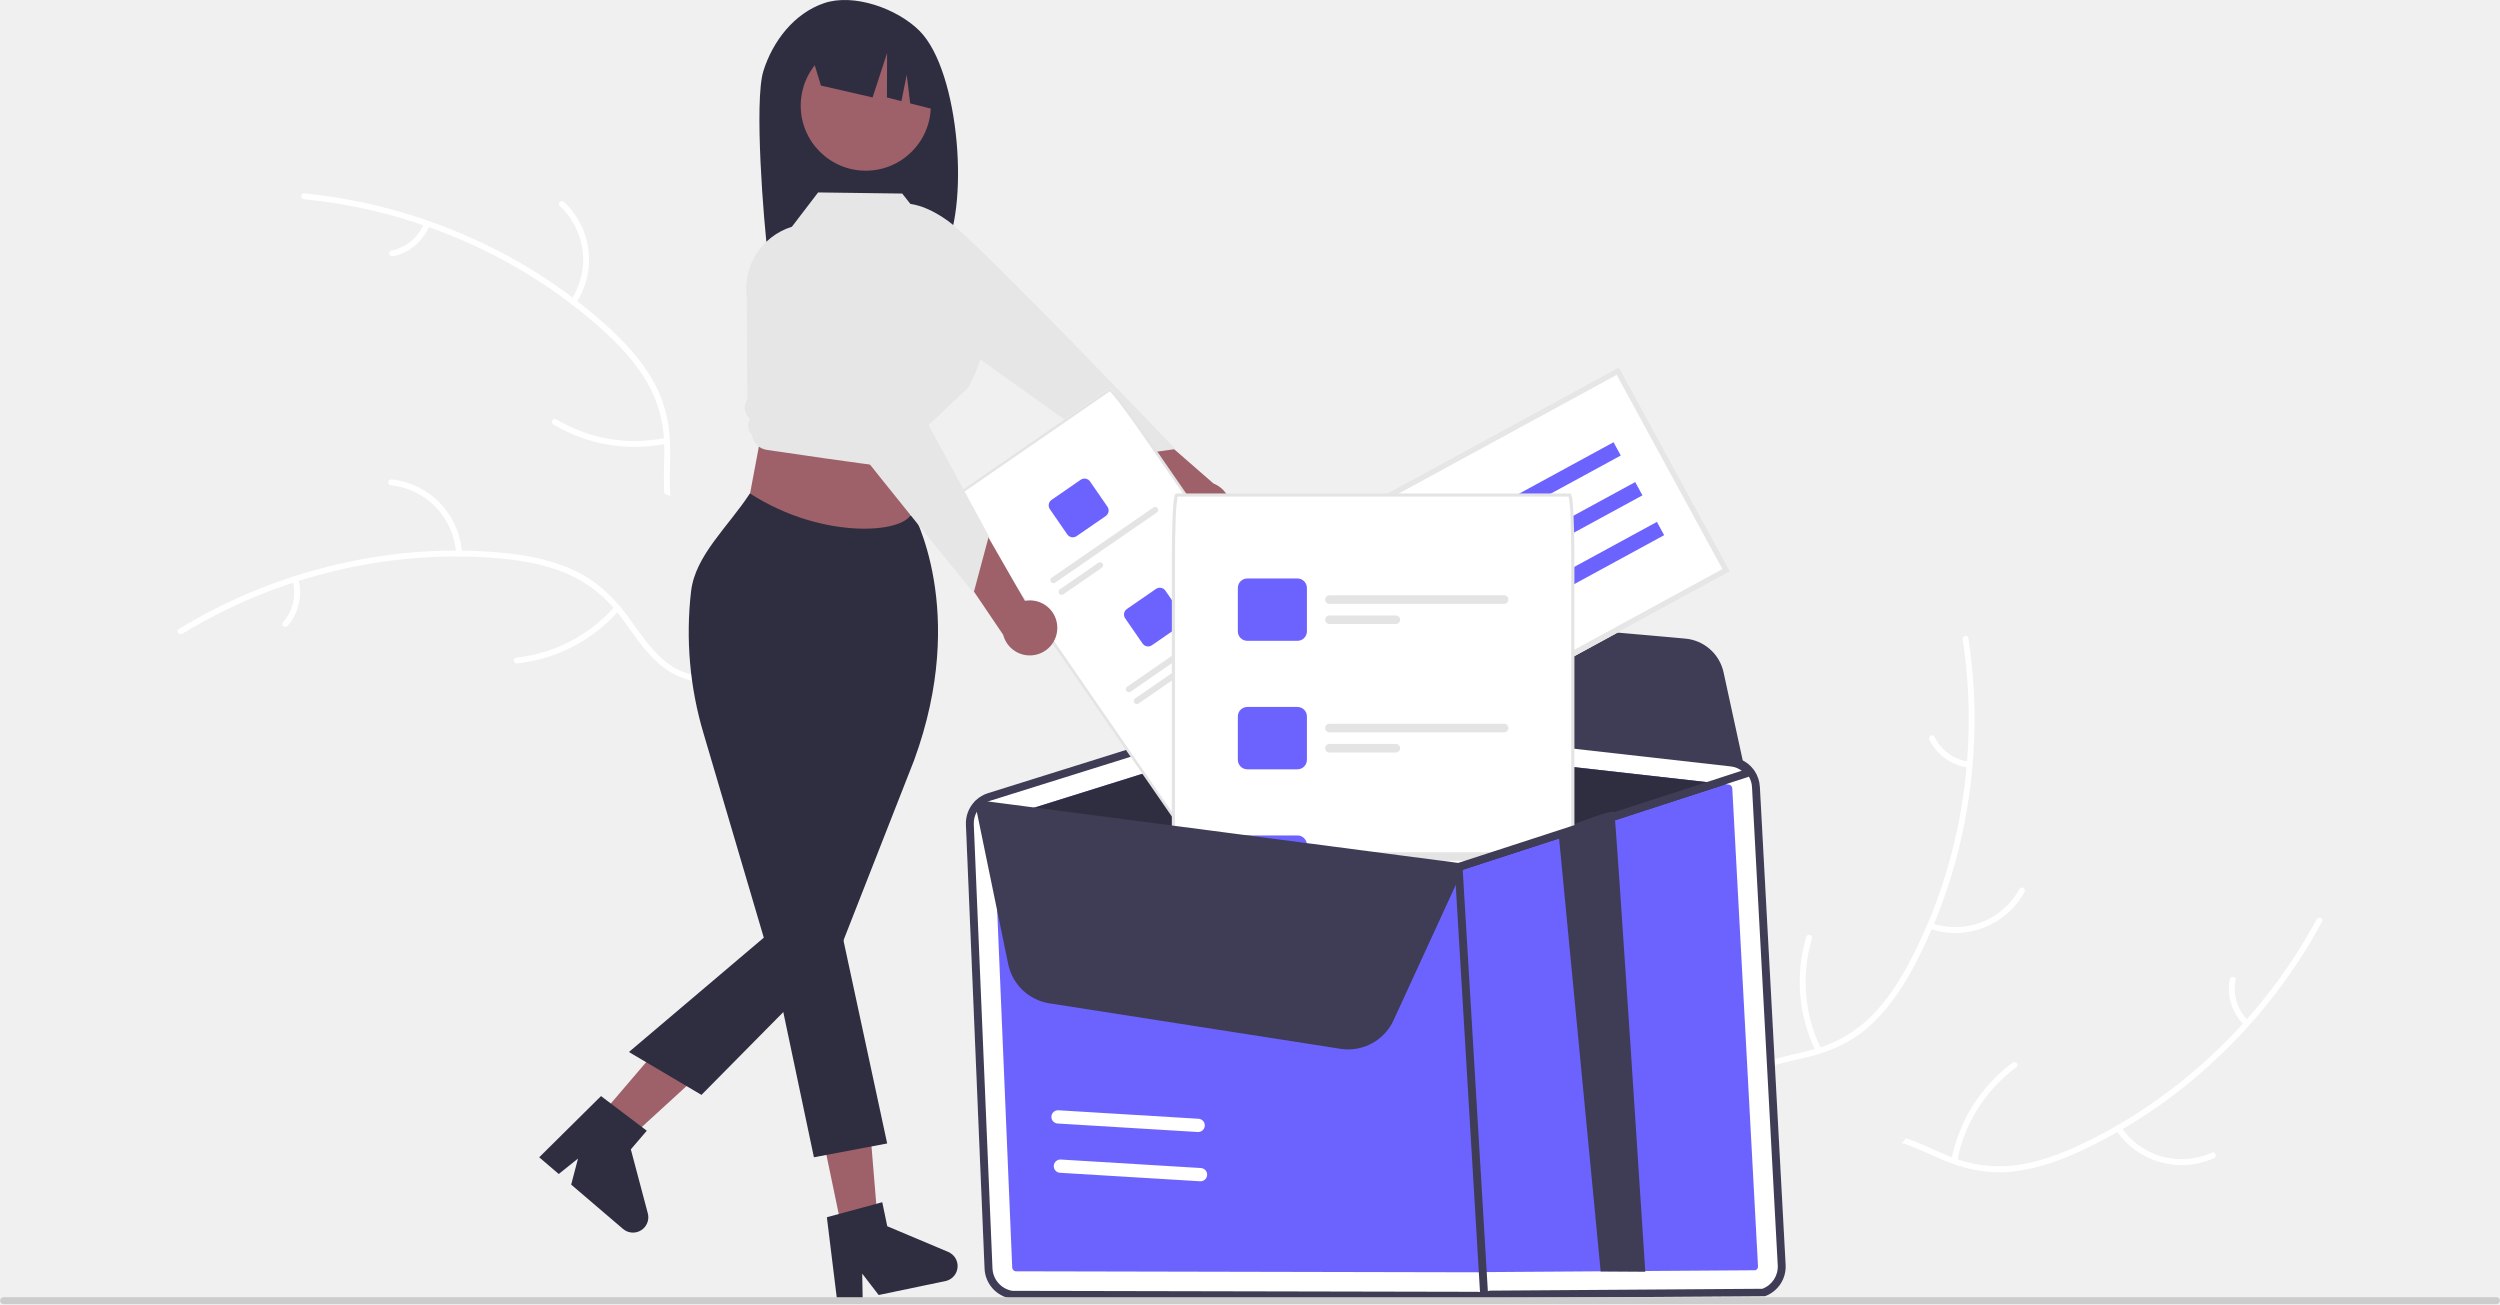
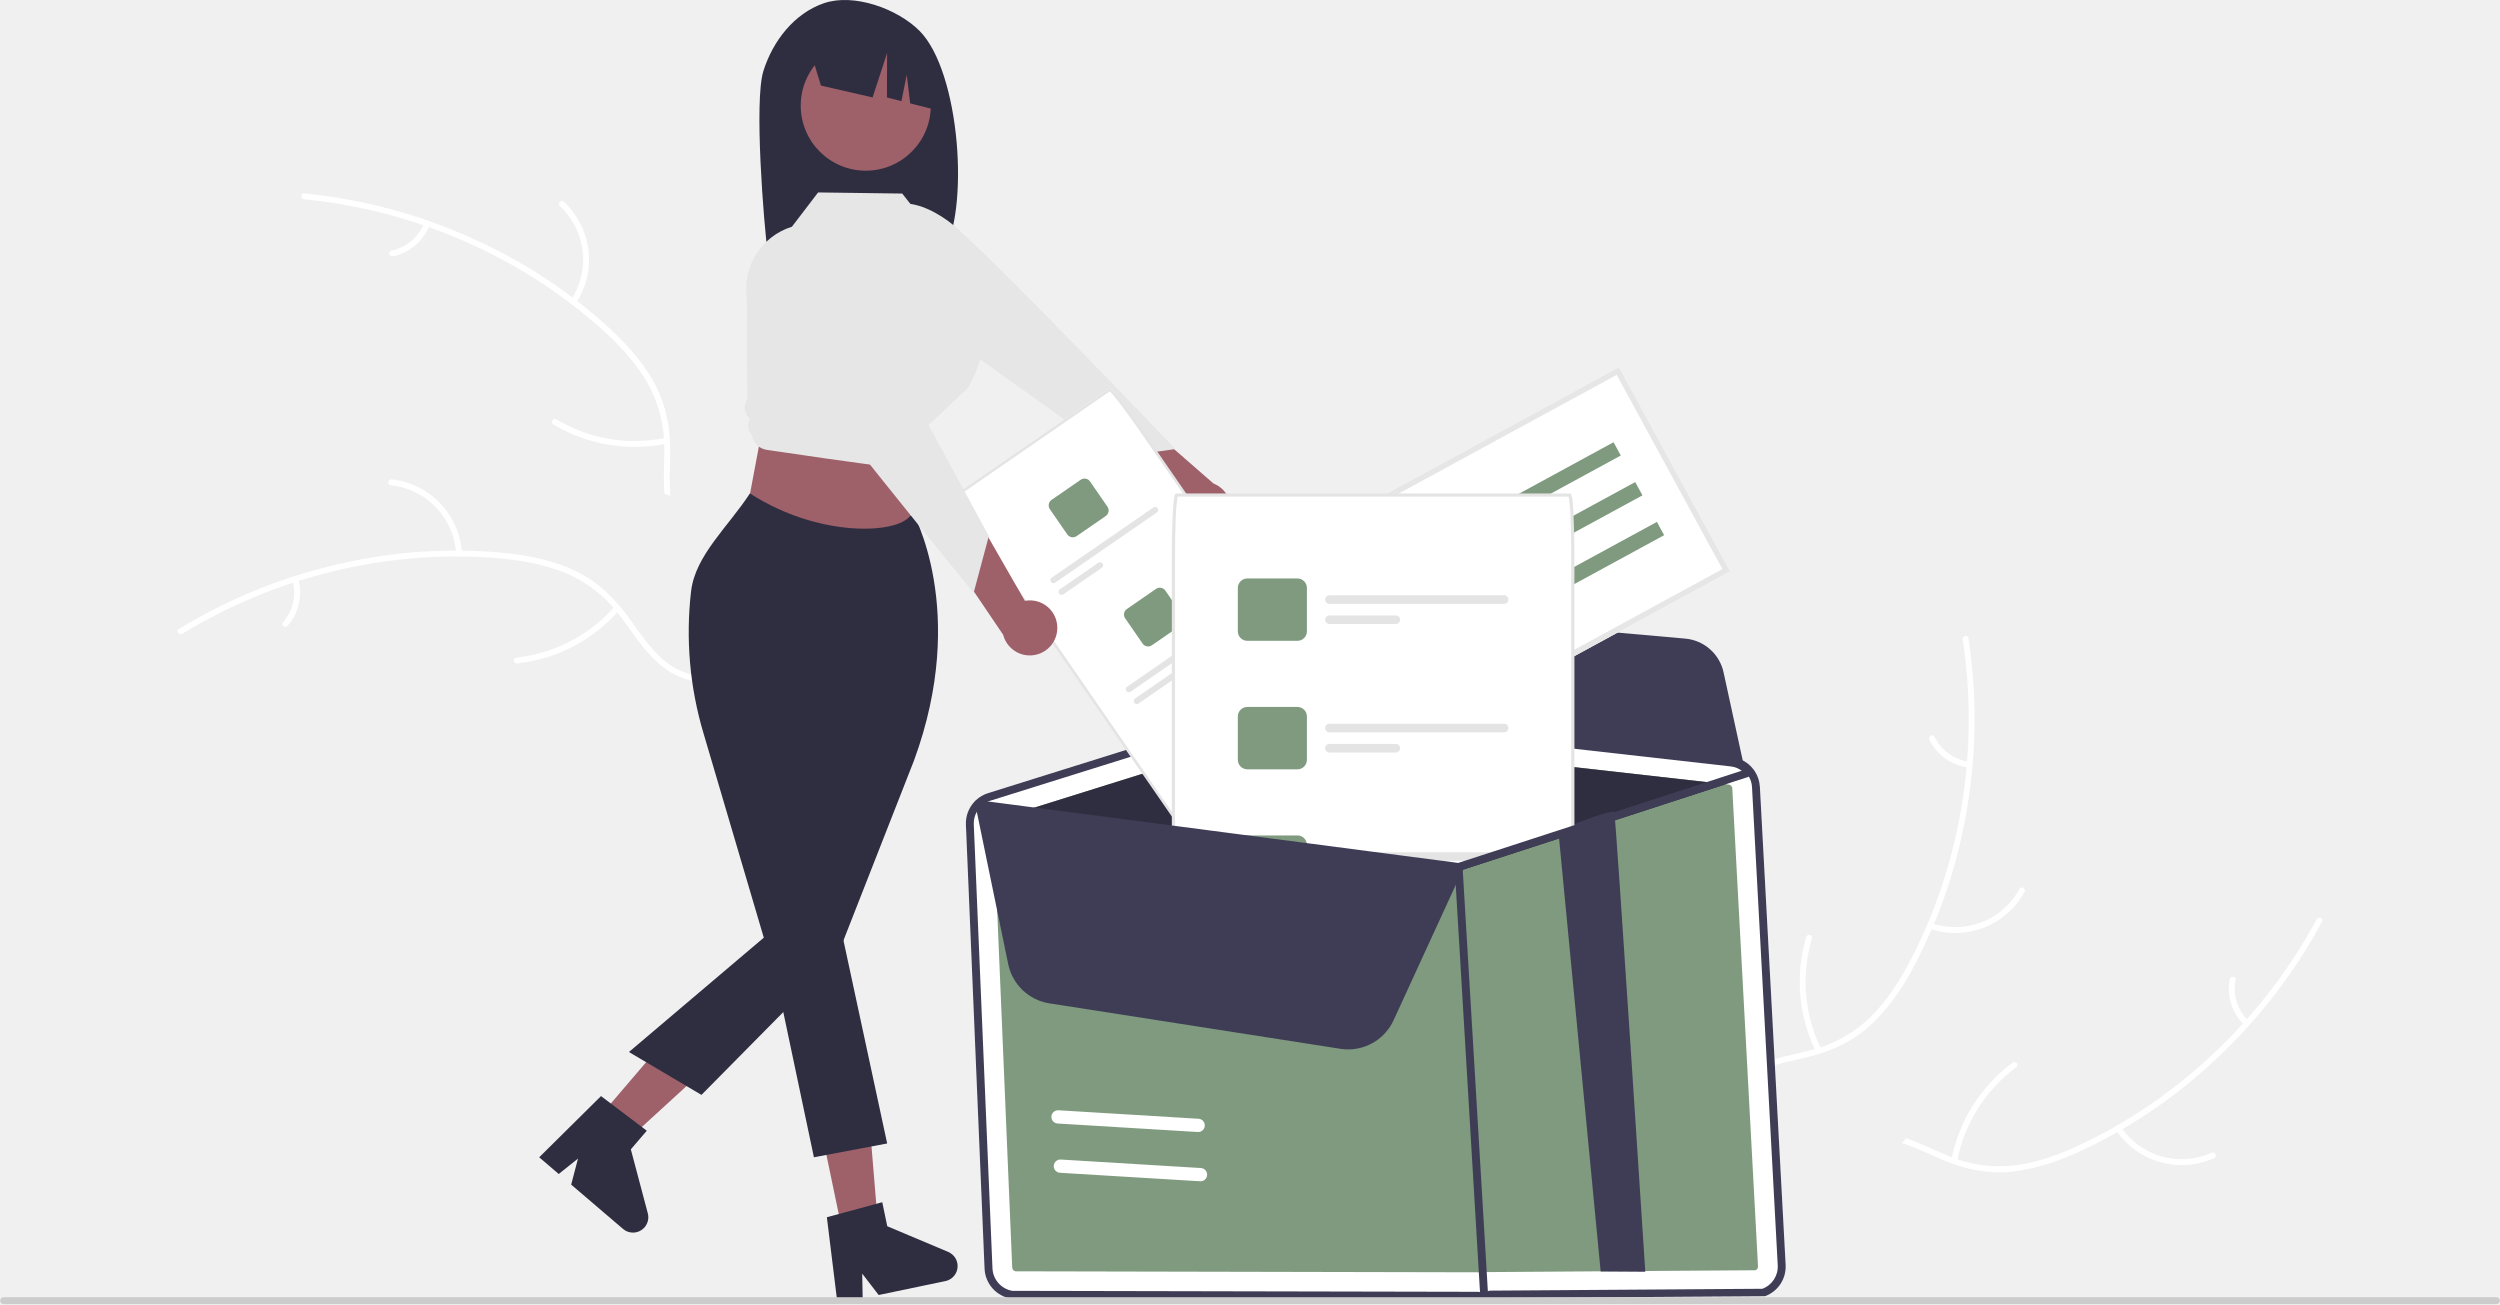
<svg xmlns="http://www.w3.org/2000/svg" data-name="Layer 1" width="861.675" height="449.488" viewBox="0 0 861.675 449.488">
  <path d="M432.279,249.731c3.253-10.366,10.649-19.873,20.878-23.377,10.23-3.504,25.208,1.834,32.899,9.498,14.067,14.02,17.5,62.182,7.835,77.402-1.922-.102-8.556-.177-10.501-.25l-2.752-9.173v9.083c-15.186-.469-30.997-.175-46.815.128C432.404,302.267,429.026,260.097,432.279,249.731Z" transform="translate(-169.1623 -225.2558)" fill="#2f2e41" />
  <path d="M582.616,410.112a9.429,9.429,0,0,1-7.73-12.219L548.082,377.786l16.391-5.876,22.941,19.995a9.48,9.48,0,0,1-4.798,18.207Z" transform="translate(-169.1623 -225.2558)" fill="#9e616a" />
  <path d="M476.136,304.718l2.564-9.073s6.395-2.085,17.308,5.83,78.277,78.564,78.277,78.564l-20.055,2.804L492.935,339.055Z" transform="translate(-169.1623 -225.2558)" fill="#e6e6e6" />
  <path d="M895.801,651.267c41.024-20.948,73.685-62.951,72.785-109.005a212.23,212.23,0,0,1-136.96,49.734c-19.318-.11-40.793-2.245-55.807,9.913-9.342,7.564-14.239,19.547-15.689,31.479-1.449,11.933.177,24.001,1.802,35.912l-1.008,2.826C806.878,675.28,854.777,672.216,895.801,651.267Z" transform="translate(-169.1623 -225.2558)" fill="#f0f0f0" />
  <path d="M967.625,542.151c-17.87,33.225-46.469,60.957-80.563,77.24-7.371,3.52-15.155,6.45-23.293,7.515a44.804,44.804,0,0,1-23.337-3.379c-6.901-2.837-13.632-6.538-21.103-7.648-7.875-1.17-15.402,1.409-21.508,6.386-7.47,6.089-12.307,14.499-16.751,22.887-4.935,9.314-9.912,19.066-18.628,25.429-1.056.771.202,2.364,1.256,1.595,15.164-11.07,18.815-31.02,31.231-44.411,5.793-6.248,13.505-10.789,22.271-10.088,7.665.613,14.61,4.424,21.572,7.357,7.311,3.079,14.725,4.784,22.695,4.154,8.153-.644,16.068-3.275,23.496-6.592a175.99,175.99,0,0,0,45.881-30.339,184.617,184.617,0,0,0,38.67-49.364c.617-1.148-1.277-1.883-1.89-.743Z" transform="translate(-169.1623 -225.2558)" fill="#fff" />
  <path d="M898.424,614.682a27.216,27.216,0,0,0,33.869,9.739c1.189-.542.403-2.414-.788-1.872a25.201,25.201,0,0,1-31.487-9.124c-.718-1.091-2.308.171-1.595,1.256Z" transform="translate(-169.1623 -225.2558)" fill="#fff" />
  <path d="M843.742,625.425A52.456,52.456,0,0,1,864.141,593.094c1.053-.775-.204-2.368-1.256-1.595a54.562,54.562,0,0,0-21.158,33.687c-.243,1.286,1.774,1.518,2.016.239Z" transform="translate(-169.1623 -225.2558)" fill="#fff" />
  <path d="M944.005,577.014a15.405,15.405,0,0,1-4.287-13.975c.26-1.282-1.758-1.513-2.016-.239a17.263,17.263,0,0,0,4.709,15.471,1.049,1.049,0,0,0,1.426.169,1.02,1.02,0,0,0,.169-1.426Z" transform="translate(-169.1623 -225.2558)" fill="#fff" />
  <path d="M846.481,445.236c-.185.796-.37,1.592-.57,2.395a202.881,202.881,0,0,1-10.18,31.296c-.315.789-.646,1.584-.983,2.362a213.882,213.882,0,0,1-43.907,65.367,207.705,207.705,0,0,1-23.784,20.743c-11.66,8.702-24.995,17.209-32.868,28.91a35.631,35.631,0,0,0-2.273,3.779l25.638,70.588c.139.131.262.269.401.401l.895,2.865c.458-.295.927-.61,1.385-.904.266-.17.527-.355.794-.525.176-.118.351-.237.517-.334.059-.039.117-.079.16-.112.165-.097.309-.204.458-.295q3.938-2.633,7.853-5.331c.016-.006.016-.006.027-.027,19.851-13.755,38.728-29.288,54.647-47.193.479-.539.974-1.083,1.441-1.654a198.198,198.198,0,0,0,19.304-25.952,175.22,175.22,0,0,0,8.562-15.524,145.704,145.704,0,0,0,13.224-43.595c4.171-30.172-1.353-61.343-19.346-85.434C847.413,446.448,846.957,445.847,846.481,445.236Z" transform="translate(-169.1623 -225.2558)" fill="#f0f0f0" />
  <path d="M845.642,445.721c5.736,37.287-.403,76.649-17.821,110.176-3.766,7.249-8.217,14.274-14.074,20.024a44.804,44.804,0,0,1-20.668,11.352c-7.218,1.89-14.821,2.987-21.454,6.599-6.992,3.807-11.449,10.398-13.328,18.048-2.299,9.359-1.097,18.986.405,28.36,1.668,10.408,3.565,21.191.437,31.519-.379,1.251,1.585,1.766,1.963.517,5.442-17.969-3.653-36.096-1.802-54.263.864-8.477,4.287-16.745,11.709-21.463,6.49-4.125,14.328-5.264,21.654-7.114,7.692-1.943,14.637-5.046,20.622-10.347,6.122-5.423,10.857-12.289,14.792-19.41A175.99,175.99,0,0,0,846.443,507.872a184.617,184.617,0,0,0,1.155-62.696c-.198-1.288-2.153-.735-1.956.545Z" transform="translate(-169.1623 -225.2558)" fill="#fff" />
  <path d="M834.058,545.297a27.216,27.216,0,0,0,32.906-12.615c.623-1.148-1.132-2.17-1.756-1.02a25.201,25.201,0,0,1-30.634,11.672c-1.23-.439-1.74,1.527-.517,1.963Z" transform="translate(-169.1623 -225.2558)" fill="#fff" />
  <path d="M796.866,586.797a52.456,52.456,0,0,1-3.178-38.096c.375-1.253-1.589-1.768-1.963-.517a54.562,54.562,0,0,0,3.388,39.636c.58,1.173,2.331.144,1.754-1.023Z" transform="translate(-169.1623 -225.2558)" fill="#fff" />
  <path d="M847.773,487.778a15.405,15.405,0,0,1-11.837-8.577c-.565-1.18-2.315-.15-1.754,1.023a17.263,17.263,0,0,0,13.074,9.517,1.049,1.049,0,0,0,1.24-.723,1.02,1.02,0,0,0-.723-1.24Z" transform="translate(-169.1623 -225.2558)" fill="#fff" />
  <path d="M402.382,318.158c-35.142-29.78-86.489-43.728-128.637-25.145a212.231,212.231,0,0,1,98.682,107.207c7.344,17.868,13.652,38.506,30.657,47.674,10.581,5.705,23.525,5.605,35.094,2.343,11.57-3.262,22.078-9.415,32.442-15.505l2.997-.159C458.813,390.954,437.524,347.938,402.382,318.158Z" transform="translate(-169.1623 -225.2558)" fill="#f0f0f0" />
  <path d="M274.012,293.941c37.546,3.682,74.158,19.383,102.324,44.566,6.089,5.445,11.793,11.498,15.913,18.597a44.804,44.804,0,0,1,5.877,22.836c.042,7.462-.778,15.099,1.077,22.42,1.956,7.717,7.237,13.669,14.182,17.384,8.498,4.546,18.122,5.768,27.576,6.635,10.496.963,21.414,1.797,30.645,7.387,1.118.677,2.104-1.098.987-1.774-16.06-9.725-35.875-5.405-53.017-11.7-7.999-2.937-15.161-8.303-17.892-16.662-2.389-7.309-1.549-15.186-1.527-22.741.023-7.933-1.261-15.431-4.914-22.543-3.737-7.275-9.215-13.564-15.139-19.14a175.99,175.99,0,0,0-45.68-30.642,184.617,184.617,0,0,0-60.455-16.655c-1.297-.127-1.246,1.904.043,2.03Z" transform="translate(-169.1623 -225.2558)" fill="#fff" />
  <path d="M367.613,329.839a27.216,27.216,0,0,0-4.068-35.006c-.958-.888-2.383.559-1.424,1.448a25.201,25.201,0,0,1,3.718,32.571c-.73,1.083,1.048,2.064,1.774.987Z" transform="translate(-169.1623 -225.2558)" fill="#fff" />
  <path d="M398.602,376.154a52.456,52.456,0,0,1-37.696-6.361c-1.121-.673-2.107,1.102-.987,1.774A54.562,54.562,0,0,0,399.158,378.107c1.281-.271.717-2.222-.556-1.952Z" transform="translate(-169.1623 -225.2558)" fill="#fff" />
  <path d="M315.286,302.299a15.405,15.405,0,0,1-11.243,9.343c-1.283.255-.719,2.206.556,1.952a17.263,17.263,0,0,0,12.46-10.308,1.049,1.049,0,0,0-.393-1.381,1.02,1.02,0,0,0-1.381.393Z" transform="translate(-169.1623 -225.2558)" fill="#fff" />
  <path d="M231.281,443.081c.806-.136,1.612-.273,2.43-.397a202.88,202.88,0,0,1,32.802-2.67c.85-.014,1.711-.014,2.559-.003a213.882,213.882,0,0,1,77.24,15.319,207.705,207.705,0,0,1,28.308,13.951c12.524,7.405,25.513,16.43,39.344,19.185a35.632,35.632,0,0,0,4.363.641l55.251-50.865c.068-.179.147-.345.215-.524l2.299-1.93c-.448-.309-.92-.62-1.368-.929-.259-.18-.531-.35-.79-.53-.177-.117-.354-.233-.507-.348-.059-.039-.118-.078-.165-.104-.153-.115-.307-.206-.448-.309q-3.948-2.619-7.946-5.191c-.012-.013-.012-.013-.036-.014-20.344-13.015-41.952-24.446-64.609-32.234-.682-.234-1.374-.481-2.081-.692a198.199,198.199,0,0,0-31.387-7.809,175.215,175.215,0,0,0-17.625-1.917,145.704,145.704,0,0,0-45.323,4.602c-29.449,7.781-56.081,24.893-71.376,50.781C232.039,441.754,231.66,442.405,231.281,443.081Z" transform="translate(-169.1623 -225.2558)" fill="#f0f0f0" />
  <path d="M232.05,443.668c32.195-19.665,70.881-29.172,108.532-26.022,8.14.681,16.338,2.08,23.902,5.268a44.804,44.804,0,0,1,18.441,14.695c4.526,5.932,8.469,12.524,14.358,17.253,6.208,4.984,14.008,6.556,21.79,5.342,9.522-1.486,17.942-6.306,26.013-11.305,8.961-5.55,18.18-11.457,28.916-12.552,1.301-.133,1.019-2.143-.28-2.011-18.678,1.904-31.899,17.284-49.375,22.578-8.155,2.47-17.104,2.498-24.318-2.531-6.308-4.398-10.38-11.192-14.911-17.238-4.758-6.348-10.297-11.561-17.496-15.04-7.364-3.559-15.524-5.281-23.611-6.168a175.99,175.99,0,0,0-54.921,3.037,184.617,184.617,0,0,0-58.297,23.1c-1.112.679.152,2.27,1.257,1.595Z" transform="translate(-169.1623 -225.2558)" fill="#fff" />
  <path d="M328.398,415.976a27.216,27.216,0,0,0-24.324-25.501c-1.3-.132-1.566,1.881-.265,2.013a25.201,25.201,0,0,1,22.578,23.768c.069,1.305,2.079,1.017,2.011-.28Z" transform="translate(-169.1623 -225.2558)" fill="#fff" />
  <path d="M381.027,434.298a52.456,52.456,0,0,1-33.928,17.617c-1.3.137-1.019,2.148.28,2.011a54.562,54.562,0,0,0,35.267-18.403c.859-.987-.765-2.206-1.62-1.224Z" transform="translate(-169.1623 -225.2558)" fill="#fff" />
  <path d="M270.037,425.49a15.405,15.405,0,0,1-3.352,14.229c-.871.976.754,2.194,1.62,1.224a17.263,17.263,0,0,0,3.743-15.732,1.049,1.049,0,0,0-1.145-.865,1.02,1.02,0,0,0-.865,1.145Z" transform="translate(-169.1623 -225.2558)" fill="#fff" />
  <path d="M775.743,496.404a10.869,10.869,0,0,0-9.65-10.186L609.032,468.497a10.868,10.868,0,0,0-4.478.426l-36.03,11.281L547.852,486.682l-38.151,11.942a10.903,10.903,0,0,0-7.62,10.948l6.44,153.075a10.95,10.95,0,0,0,9.151,10.202l160.365.35a10.585,10.585,0,0,0,2.279.121,10.874,10.874,0,0,0,3.248-.664l93.974-.649a10.85,10.85,0,0,0,7.08-10.848Z" transform="translate(-169.1623 -225.2558)" fill="#fff" />
-   <path d="M519.185,663.436l160.364.347a1.367,1.367,0,0,0,.698-.065l93.961-.645a1.346,1.346,0,0,0,.887-1.359l-8.864-164.759a1.379,1.379,0,0,0-1.204-1.273l-1.057-.124L607.962,477.973a1.033,1.033,0,0,0-.215-.006,1.352,1.352,0,0,0-.347.055l-87.877,27.52-6.975,2.178a1.376,1.376,0,0,0-.948,1.366l6.442,153.07A1.367,1.367,0,0,0,519.185,663.436Z" transform="translate(-169.1623 -225.2558)" fill="#6c63ff" />
+   <path d="M519.185,663.436l160.364.347a1.367,1.367,0,0,0,.698-.065l93.961-.645a1.346,1.346,0,0,0,.887-1.359l-8.864-164.759a1.379,1.379,0,0,0-1.204-1.273l-1.057-.124L607.962,477.973a1.033,1.033,0,0,0-.215-.006,1.352,1.352,0,0,0-.347.055l-87.877,27.52-6.975,2.178a1.376,1.376,0,0,0-.948,1.366l6.442,153.07A1.367,1.367,0,0,0,519.185,663.436Z" transform="translate(-169.1623 -225.2558)" fill="#7f9a7f" />
  <path d="M519.522,505.541l87.877-27.52a1.352,1.352,0,0,1,.347-.055,1.033,1.033,0,0,1,.215.006l156.01,17.585-37.573,12.227-14.063,4.568-40.014,13.012a2.957,2.957,0,0,1-.36.072c-.077-.006-.155-.013-.247-.018Z" transform="translate(-169.1623 -225.2558)" fill="#2f2e41" />
  <path d="M517.671,672.857l160.364.347a10.243,10.243,0,0,0,2.282.107,11.007,11.007,0,0,0,3.254-.648l93.961-.645a10.872,10.872,0,0,0,7.086-10.856l-8.879-164.757a10.956,10.956,0,0,0-1.799-5.408c-.147-.213-.294-.426-.455-.623a10.652,10.652,0,0,0-4.228-3.305,10.877,10.877,0,0,0-3.165-.85l-.187-.025L609.04,468.494a13.646,13.646,0,0,0-1.924-.056,10.797,10.797,0,0,0-2.566.493l-36.026,11.268-20.668,6.49-38.158,11.941a10.806,10.806,0,0,0-4.184,2.442,2.025,2.025,0,0,0-.263.245,1.816,1.816,0,0,0-.163.187,10.892,10.892,0,0,0-3.005,8.058l6.429,153.087A10.962,10.962,0,0,0,517.671,672.857ZM504.799,509.434a8.075,8.075,0,0,1,1.048-4.383,7.088,7.088,0,0,1,.799-1.196,8.102,8.102,0,0,1,3.121-2.351,6.182,6.182,0,0,1,.736-.268l64.247-20.109,30.618-9.606c.207-.07.402-.107.595-.16a7.628,7.628,0,0,1,1.435-.195,6.315,6.315,0,0,1,1.323.033l157.054,17.726c.125.016.234.035.359.051a7.951,7.951,0,0,1,3.911,1.746,8.014,8.014,0,0,1,2.982,5.824L781.892,661.32a8.151,8.151,0,0,1-5.296,8.136l-93.977.647a8.249,8.249,0,0,1-4.157.399l-160.363-.331a8.232,8.232,0,0,1-6.857-7.651Z" transform="translate(-169.1623 -225.2558)" fill="#3f3d56" />
  <path d="M680.804,673.613a1.362,1.362,0,0,1-1.428-1.279l-8.838-148.185a1.362,1.362,0,0,1,1.278-1.44l.012-.001a1.362,1.362,0,0,1,1.428,1.279l8.838,148.185a1.362,1.362,0,0,1-1.278,1.44Z" transform="translate(-169.1623 -225.2558)" fill="#3f3d56" />
  <path d="M736.246,663.59l-15.386-.104L706.26,511.463s18.482-7.559,19.292-6.273C726.045,505.956,736.189,662.647,736.246,663.59Z" transform="translate(-169.1623 -225.2558)" fill="#3f3d56" />
  <path d="M770.843,492.019l-1.11-.909a7.614,7.614,0,0,0-4.008-1.688L608.672,471.696a7.916,7.916,0,0,0-2.593.144l-.588.146-.119-2.35,26.046-28.812a14.989,14.989,0,0,1,12.383-4.857L749.973,445.359a14.854,14.854,0,0,1,13.265,11.69Z" transform="translate(-169.1623 -225.2558)" fill="#3f3d56" />
  <path d="M533.464,607.959a2.305,2.305,0,0,1,.507-.025l48.337,2.93a2.286,2.286,0,0,1-.276,4.563l-48.337-2.93a2.286,2.286,0,0,1-.231-4.538Z" transform="translate(-169.1623 -225.2558)" fill="#fff" />
  <path d="M534.274,624.939a2.305,2.305,0,0,1,.507-.025l48.337,2.93a2.286,2.286,0,0,1-.276,4.563l-48.337-2.93a2.286,2.286,0,0,1-.231-4.538Z" transform="translate(-169.1623 -225.2558)" fill="#fff" />
  <path d="M765.472,422.18l-93.24,50.766-38.308-70.359,93.24-50.766Z" transform="translate(-169.1623 -225.2558)" fill="#fff" />
  <path d="M765.472,422.18l-93.24,50.766-38.308-70.359,93.24-50.766ZM673.013,470.297,762.823,421.399l-36.44-66.929-89.81,48.898Z" transform="translate(-169.1623 -225.2558)" fill="#e6e6e6" />
-   <rect id="b82aa17c-2bd1-4dd4-b063-2892a3259be6" data-name="Rectangle 342" x="653.144" y="396.05" width="78.158" height="5.211" transform="translate(-275.5214 154.2836) rotate(-28.56664)" fill="#6c63ff" />
-   <rect id="bd7e3eb5-3d7e-4ea2-8dab-23e6077e8725" data-name="Rectangle 343" x="660.619" y="409.778" width="78.158" height="5.211" transform="translate(-281.176 159.5289) rotate(-28.56664)" fill="#6c63ff" />
-   <rect id="e4c2d8ec-e50a-4e03-bbe3-57c6894f2519" data-name="Rectangle 344" x="668.093" y="423.507" width="78.158" height="5.211" transform="translate(-286.8309 164.7746) rotate(-28.56664)" fill="#6c63ff" />
-   <path d="M650.879,455.981" transform="translate(-169.1623 -225.2558)" fill="#6c63ff" />
+   <rect id="b82aa17c-2bd1-4dd4-b063-2892a3259be6" data-name="Rectangle 342" x="653.144" y="396.05" width="78.158" height="5.211" transform="translate(-275.5214 154.2836) rotate(-28.56664)" fill="#7f9a7f" />
+   <rect id="bd7e3eb5-3d7e-4ea2-8dab-23e6077e8725" data-name="Rectangle 343" x="660.619" y="409.778" width="78.158" height="5.211" transform="translate(-281.176 159.5289) rotate(-28.56664)" fill="#7f9a7f" />
+   <rect id="e4c2d8ec-e50a-4e03-bbe3-57c6894f2519" data-name="Rectangle 344" x="668.093" y="423.507" width="78.158" height="5.211" transform="translate(-286.8309 164.7746) rotate(-28.56664)" fill="#7f9a7f" />
+   <path d="M650.879,455.981" transform="translate(-169.1623 -225.2558)" fill="#7f9a7f" />
  <path d="M552.999,360.178c-.963-1.079-1.292-1.189-1.634-.953l-53.06,36.609c-.338.233-.358.578.298,1.847,1.734,2.684,3.854,5.854,6.174,9.217l68.268,98.946c6.399,9.275,11.959,16.577,12.392,16.278l53.06-36.609c.433-.299-4.42-8.088-10.819-17.363l-68.268-98.946C557.096,365.848,554.891,362.749,552.999,360.178Z" transform="translate(-169.1623 -225.2558)" fill="#fff" />
  <path d="M560.068,369.439c-1.206-1.691-2.356-3.26-3.382-4.626-1.236-1.637-2.249-2.935-3.018-3.862-.253-.302-.471-.561-.668-.773-.963-1.079-1.292-1.189-1.634-.953l-53.06,36.609c-.338.233-.358.578.298,1.847q.202.39.499.918c.592,1.044,1.445,2.452,2.539,4.193,1.831,2.898,4.24,6.519,6.78,10.201l64.829,93.961c2.944,4.267,5.798,8.225,8.036,11.151,3.726,4.872,3.999,4.683,4.413,4.397l53.06-36.609c.414-.286.688-.474-2.544-5.687-1.941-3.13-4.628-7.204-7.572-11.471L563.815,374.773C562.544,372.93,561.275,371.124,560.068,369.439ZM509.182,412.467c-2.532-3.67-4.936-7.284-6.756-10.166-1.09-1.727-1.935-3.129-2.516-4.158a12.642,12.642,0,0,1-.859-1.701l52.619-36.305a12.637,12.637,0,0,1,1.285,1.407q.572.682,1.325,1.643.749.964,1.67,2.185c2.049,2.725,4.571,6.251,7.106,9.925l64.829,93.961c6.153,8.917,9.697,14.794,10.135,16.023l-52.627,36.31c-.993-.846-5.229-6.246-11.382-15.163Z" transform="translate(-169.1623 -225.2558)" fill="#e4e4e4" />
-   <path d="M541.655,390.612l-10.046,6.931a2.309,2.309,0,0,0-.589,3.21l6.003,8.701a2.312,2.312,0,0,0,3.21.589l10.046-6.931a2.315,2.315,0,0,0,.589-3.21l-6.003-8.701A2.312,2.312,0,0,0,541.655,390.612Z" transform="translate(-169.1623 -225.2558)" fill="#6c63ff" />
+   <path d="M541.655,390.612l-10.046,6.931a2.309,2.309,0,0,0-.589,3.21l6.003,8.701a2.312,2.312,0,0,0,3.21.589l10.046-6.931a2.315,2.315,0,0,0,.589-3.21l-6.003-8.701A2.312,2.312,0,0,0,541.655,390.612Z" transform="translate(-169.1623 -225.2558)" fill="#7f9a7f" />
  <path d="M566.683,400.185l-35.012,24.157a1.048,1.048,0,1,0,1.19,1.725l35.012-24.157a1.048,1.048,0,1,0-1.19-1.725Z" transform="translate(-169.1623 -225.2558)" fill="#e4e4e4" />
  <path d="M547.758,419.209l-13.298,9.175a1.048,1.048,0,0,0,1.19,1.725l13.298-9.175a1.048,1.048,0,0,0-1.19-1.725Z" transform="translate(-169.1623 -225.2558)" fill="#e4e4e4" />
-   <path d="M567.608,428.227,557.562,435.158a2.309,2.309,0,0,0-.589,3.21l6.003,8.701a2.312,2.312,0,0,0,3.21.589l10.046-6.931a2.315,2.315,0,0,0,.589-3.21l-6.003-8.701A2.312,2.312,0,0,0,567.608,428.227Z" transform="translate(-169.1623 -225.2558)" fill="#6c63ff" />
+   <path d="M567.608,428.227,557.562,435.158a2.309,2.309,0,0,0-.589,3.21l6.003,8.701a2.312,2.312,0,0,0,3.21.589l10.046-6.931a2.315,2.315,0,0,0,.589-3.21l-6.003-8.701A2.312,2.312,0,0,0,567.608,428.227Z" transform="translate(-169.1623 -225.2558)" fill="#7f9a7f" />
  <path d="M592.635,437.8l-35.012,24.157a1.048,1.048,0,0,0,1.19,1.725l35.012-24.157a1.048,1.048,0,0,0-1.19-1.725Z" transform="translate(-169.1623 -225.2558)" fill="#e4e4e4" />
  <path d="M573.71,456.824l-13.298,9.175a1.048,1.048,0,1,0,1.19,1.725l13.298-9.175a1.048,1.048,0,0,0-1.19-1.725Z" transform="translate(-169.1623 -225.2558)" fill="#e4e4e4" />
-   <path d="M593.56,465.842l-10.046,6.931a2.309,2.309,0,0,0-.589,3.21l6.003,8.701a2.312,2.312,0,0,0,3.21.589l10.046-6.931a2.315,2.315,0,0,0,.589-3.21l-6.003-8.701A2.312,2.312,0,0,0,593.56,465.842Z" transform="translate(-169.1623 -225.2558)" fill="#6c63ff" />
+   <path d="M593.56,465.842l-10.046,6.931a2.309,2.309,0,0,0-.589,3.21l6.003,8.701a2.312,2.312,0,0,0,3.21.589l10.046-6.931a2.315,2.315,0,0,0,.589-3.21l-6.003-8.701A2.312,2.312,0,0,0,593.56,465.842Z" transform="translate(-169.1623 -225.2558)" fill="#7f9a7f" />
  <path d="M618.588,475.415l-35.012,24.157a1.048,1.048,0,0,0,1.19,1.725L619.778,477.14a1.048,1.048,0,1,0-1.19-1.725Z" transform="translate(-169.1623 -225.2558)" fill="#e4e4e4" />
  <path d="M599.663,494.439l-13.298,9.175a1.048,1.048,0,1,0,1.19,1.725l13.298-9.175a1.048,1.048,0,0,0-1.19-1.725Z" transform="translate(-169.1623 -225.2558)" fill="#e4e4e4" />
  <path d="M711.037,404.348c-.21-5.15-.53-8.47-.9-8.47h-135.4c-.37,0-.69,3.32-.9,8.47-.14,3.59-.23,8.07-.23,12.92v94.34l.55.07,22.26,2.9,23.2,3.04,10.6,1.38,22.67,2.96,18.83,2.46c.09.01.17.01.25.02.12-.02.24-.04.35-.07l7.41-2.41,8.55-2.78,22.44-7.3.55-.18v-94.43C711.267,412.418,711.177,407.938,711.037,404.348Z" transform="translate(-169.1623 -225.2558)" fill="#fff" />
  <path d="M711.487,402.118c-.07-1.34-.14-2.42-.22-3.28a17.033,17.033,0,0,0-.38-2.67c-.22-.84-.47-.84-.75-.84h-135.4c-.28,0-.53,0-.75.84a19.679,19.679,0,0,0-.38,2.8c-.07.84-.14,1.88-.21,3.15-.22,4.05-.34,9.43-.34,15.15v94.26l.55.08.55.07v-94.41c0-4.98.09-9.2.22-12.53a58.31,58.31,0,0,1,.67-8.32h134.79a58.094,58.094,0,0,1,.67,8.31c.12,3.33.21,7.55.21,12.54v94.61l1.1-.36v-94.25C711.817,411.548,711.697,406.168,711.487,402.118Z" transform="translate(-169.1623 -225.2558)" fill="#e4e4e4" />
-   <path d="M616.347,424.638h-17.27a3.263,3.263,0,0,0-3.27,3.26v14.96a3.265,3.265,0,0,0,3.27,3.27h17.27a3.271,3.271,0,0,0,3.27-3.27v-14.96A3.269,3.269,0,0,0,616.347,424.638Z" transform="translate(-169.1623 -225.2558)" fill="#6c63ff" />
+   <path d="M616.347,424.638h-17.27a3.263,3.263,0,0,0-3.27,3.26v14.96a3.265,3.265,0,0,0,3.27,3.27h17.27a3.271,3.271,0,0,0,3.27-3.27v-14.96A3.269,3.269,0,0,0,616.347,424.638Z" transform="translate(-169.1623 -225.2558)" fill="#7f9a7f" />
  <path d="M687.587,430.428h-60.2a1.48,1.48,0,0,0,0,2.96h60.2a1.48,1.48,0,0,0,0-2.96Z" transform="translate(-169.1623 -225.2558)" fill="#e4e4e4" />
  <path d="M650.247,437.378h-22.86a1.48,1.48,0,0,0,0,2.96h22.86a1.48,1.48,0,1,0,0-2.96Z" transform="translate(-169.1623 -225.2558)" fill="#e4e4e4" />
-   <path d="M616.347,468.918h-17.27a3.271,3.271,0,0,0-3.27,3.27v14.96a3.271,3.271,0,0,0,3.27,3.27h17.27a3.278,3.278,0,0,0,3.27-3.27v-14.96A3.278,3.278,0,0,0,616.347,468.918Z" transform="translate(-169.1623 -225.2558)" fill="#6c63ff" />
+   <path d="M616.347,468.918h-17.27a3.271,3.271,0,0,0-3.27,3.27v14.96a3.271,3.271,0,0,0,3.27,3.27h17.27a3.278,3.278,0,0,0,3.27-3.27v-14.96A3.278,3.278,0,0,0,616.347,468.918Z" transform="translate(-169.1623 -225.2558)" fill="#7f9a7f" />
  <path d="M687.587,474.708h-60.2a1.485,1.485,0,0,0,0,2.97h60.2a1.485,1.485,0,0,0,0-2.97Z" transform="translate(-169.1623 -225.2558)" fill="#e4e4e4" />
  <path d="M650.247,481.658h-22.86a1.485,1.485,0,0,0,0,2.97h22.86a1.485,1.485,0,1,0,0-2.97Z" transform="translate(-169.1623 -225.2558)" fill="#e4e4e4" />
-   <path d="M619.147,514.798a3.251,3.251,0,0,0-2.8-1.59h-17.27a3.253,3.253,0,0,0-2.66,1.37l23.2,3.04v-1.15A3.182,3.182,0,0,0,619.147,514.798Z" transform="translate(-169.1623 -225.2558)" fill="#6c63ff" />
+   <path d="M619.147,514.798a3.251,3.251,0,0,0-2.8-1.59h-17.27a3.253,3.253,0,0,0-2.66,1.37l23.2,3.04v-1.15A3.182,3.182,0,0,0,619.147,514.798Z" transform="translate(-169.1623 -225.2558)" fill="#7f9a7f" />
  <path d="M687.587,518.998h-57.37l22.67,2.96h26.84l8.55-2.78A1.34,1.34,0,0,0,687.587,518.998Z" transform="translate(-169.1623 -225.2558)" fill="#e4e4e4" />
  <path d="M771.937,492.918a1.616,1.616,0,0,1-.35.17l-4.97,1.61-40.22,13.09-14.06,4.56-.52.17-1.1.36-22.44,7.3-8.55,2.78-7.41,2.41c-.11.03-.23.05-.35.07-.08-.01-.16-.01-.25-.02l-18.83-2.46-22.67-2.96-10.6-1.38-23.2-3.04-22.26-2.9-.55-.07-.55-.08-66.41-8.67-.56-.08a.988.988,0,0,1-.37-.11,1.373,1.373,0,0,1-.8-1.42,1.326,1.326,0,0,1,.27-.67c.06-.06.11-.12.17-.17.05-.03.11-.09.17-.12a1.313,1.313,0,0,1,.92-.22l3.32.44,63.29,8.27.55.07.55.07,32.79,4.29,12.2,1.59,32.11,4.2,20.51,2.68,8.25-2.68,26.24-8.53,4.46-1.45.55-.18.55-.18,13.73-4.46,40.84-13.29,3.66-1.19.71-.23a1.364,1.364,0,0,1,1.62.67,1.326,1.326,0,0,1,.09.21A1.375,1.375,0,0,1,771.937,492.918Z" transform="translate(-169.1623 -225.2558)" fill="#3f3d56" />
  <path d="M633.846,586.959a17.02,17.02,0,0,1-2.623-.203L530.818,571.075a17.23,17.23,0,0,1-14.153-13.486l-11.206-54.39.69.084,167.848,20.29-24.541,53.398A17.234,17.234,0,0,1,633.846,586.959Z" transform="translate(-169.1623 -225.2558)" fill="#3f3d56" />
  <polygon points="290.396 424.717 302.623 422.167 298.61 373.792 280.564 377.555 290.396 424.717" fill="#9e616a" />
  <path d="M454.157,644.803l3.655,29.698.007.06.286-.06,8.393-1.752-.158-8.513,5.67,7.37,5.43-1.128V670.47l10.964-2.286.888-.18,3.384-.707,2.346-.489a5.292,5.292,0,0,0,3.083-8.43,5.432,5.432,0,0,0-1.534-1.331c-.075-.038-.151-.083-.226-.12H496.339c-.113-.06-.226-.113-.346-.165L495.79,656.67l-3.587-1.512-.015-.008L482.719,651.165l-7.746-3.264-1.722-8.28-2.068.564-12.935,3.505Z" transform="translate(-169.1623 -225.2558)" fill="#2f2e41" />
  <polygon points="206.364 385.222 215.86 393.337 251.676 360.573 237.662 348.597 206.364 385.222" fill="#9e616a" />
  <path d="M361.745,629.902l6.64-5.335-2.355,8.991,17.869,15.271a5.168,5.168,0,0,0,1.783,1.004,5.345,5.345,0,0,0,1.527.259,5.283,5.283,0,0,0,5.236-6.633L386.594,621.406l5.499-6.429-1.711-1.289-10.688-8.089-3.381-2.556L355.01,624.138Z" transform="translate(-169.1623 -225.2558)" fill="#2f2e41" />
  <polygon points="254.395 192.062 313.26 189.798 315.475 130.072 265.735 131.669 254.395 192.062" fill="#9e616a" />
  <circle cx="298.408" cy="36.413" r="22.417" fill="#9e616a" />
  <path d="M448.223,241.981l25.811-12.924,0,0a32.442,32.442,0,0,1,19.001,26.879l.643,7.706L482.871,260.89l-1.184-9.854-1.835,9.085-4.988-1.269.047-15.298-4.991,15.287-17.815-4.093Z" transform="translate(-169.1623 -225.2558)" fill="#2f2e41" />
  <path d="M483.555,401.47s19.612,34.088.678,85.808l-26.776,68.275-46.523,47.081-25.002-14.78,46.486-39.413L411.687,478.166a122.133,122.133,0,0,1-4.325-49.174c1.494-12.358,12.646-22.001,20.276-33.664C453.112,411.76,482.455,409.116,483.555,401.47Z" transform="translate(-169.1623 -225.2558)" fill="#2f2e41" />
  <polygon points="288.327 313.032 305.783 394.118 280.532 398.879 266.152 330.714 288.327 313.032" fill="#2f2e41" />
  <path d="M451.141,291.582l28.984.386,9.433,11.978,0,0a23.612,23.612,0,0,1,17.847,18.955l.89,5.143a46.064,46.064,0,0,1-5.522,30.931l0,0-17.694,16.702.767,1.394a3.193,3.193,0,0,1-.963,4.153l0,0h0a6.524,6.524,0,0,1,.179,4.293l-.374,1.236s9.92,2.637-51.283-6.448a6.034,6.034,0,0,1-5.094-5.183h0a4.506,4.506,0,0,1-.834-5.191l.125-.249-.628-.74a4.846,4.846,0,0,1-.245-5.958h0l-.161-35.072a22.415,22.415,0,0,1,15.534-24.504l0,0Z" transform="translate(-169.1623 -225.2558)" fill="#e6e6e6" />
  <path d="M533.584,441.518a9.429,9.429,0,0,0-11.184-9.164l-16.685-29.059-7.833,15.551,17.045,25.211a9.48,9.48,0,0,0,18.657-2.539Z" transform="translate(-169.1623 -225.2558)" fill="#9e616a" />
  <path d="M441.979,322.966l-9.318,1.437s-2.85,6.093,3.673,17.891S504.753,429.577,504.753,429.577l5.232-19.563-35.977-66.183Z" transform="translate(-169.1623 -225.2558)" fill="#e6e6e6" />
  <path d="M1029.647,674.744H170.353a1.191,1.191,0,0,1,0-2.381h859.294a1.191,1.191,0,0,1,0,2.381Z" transform="translate(-169.1623 -225.2558)" fill="#ccc" />
</svg>
